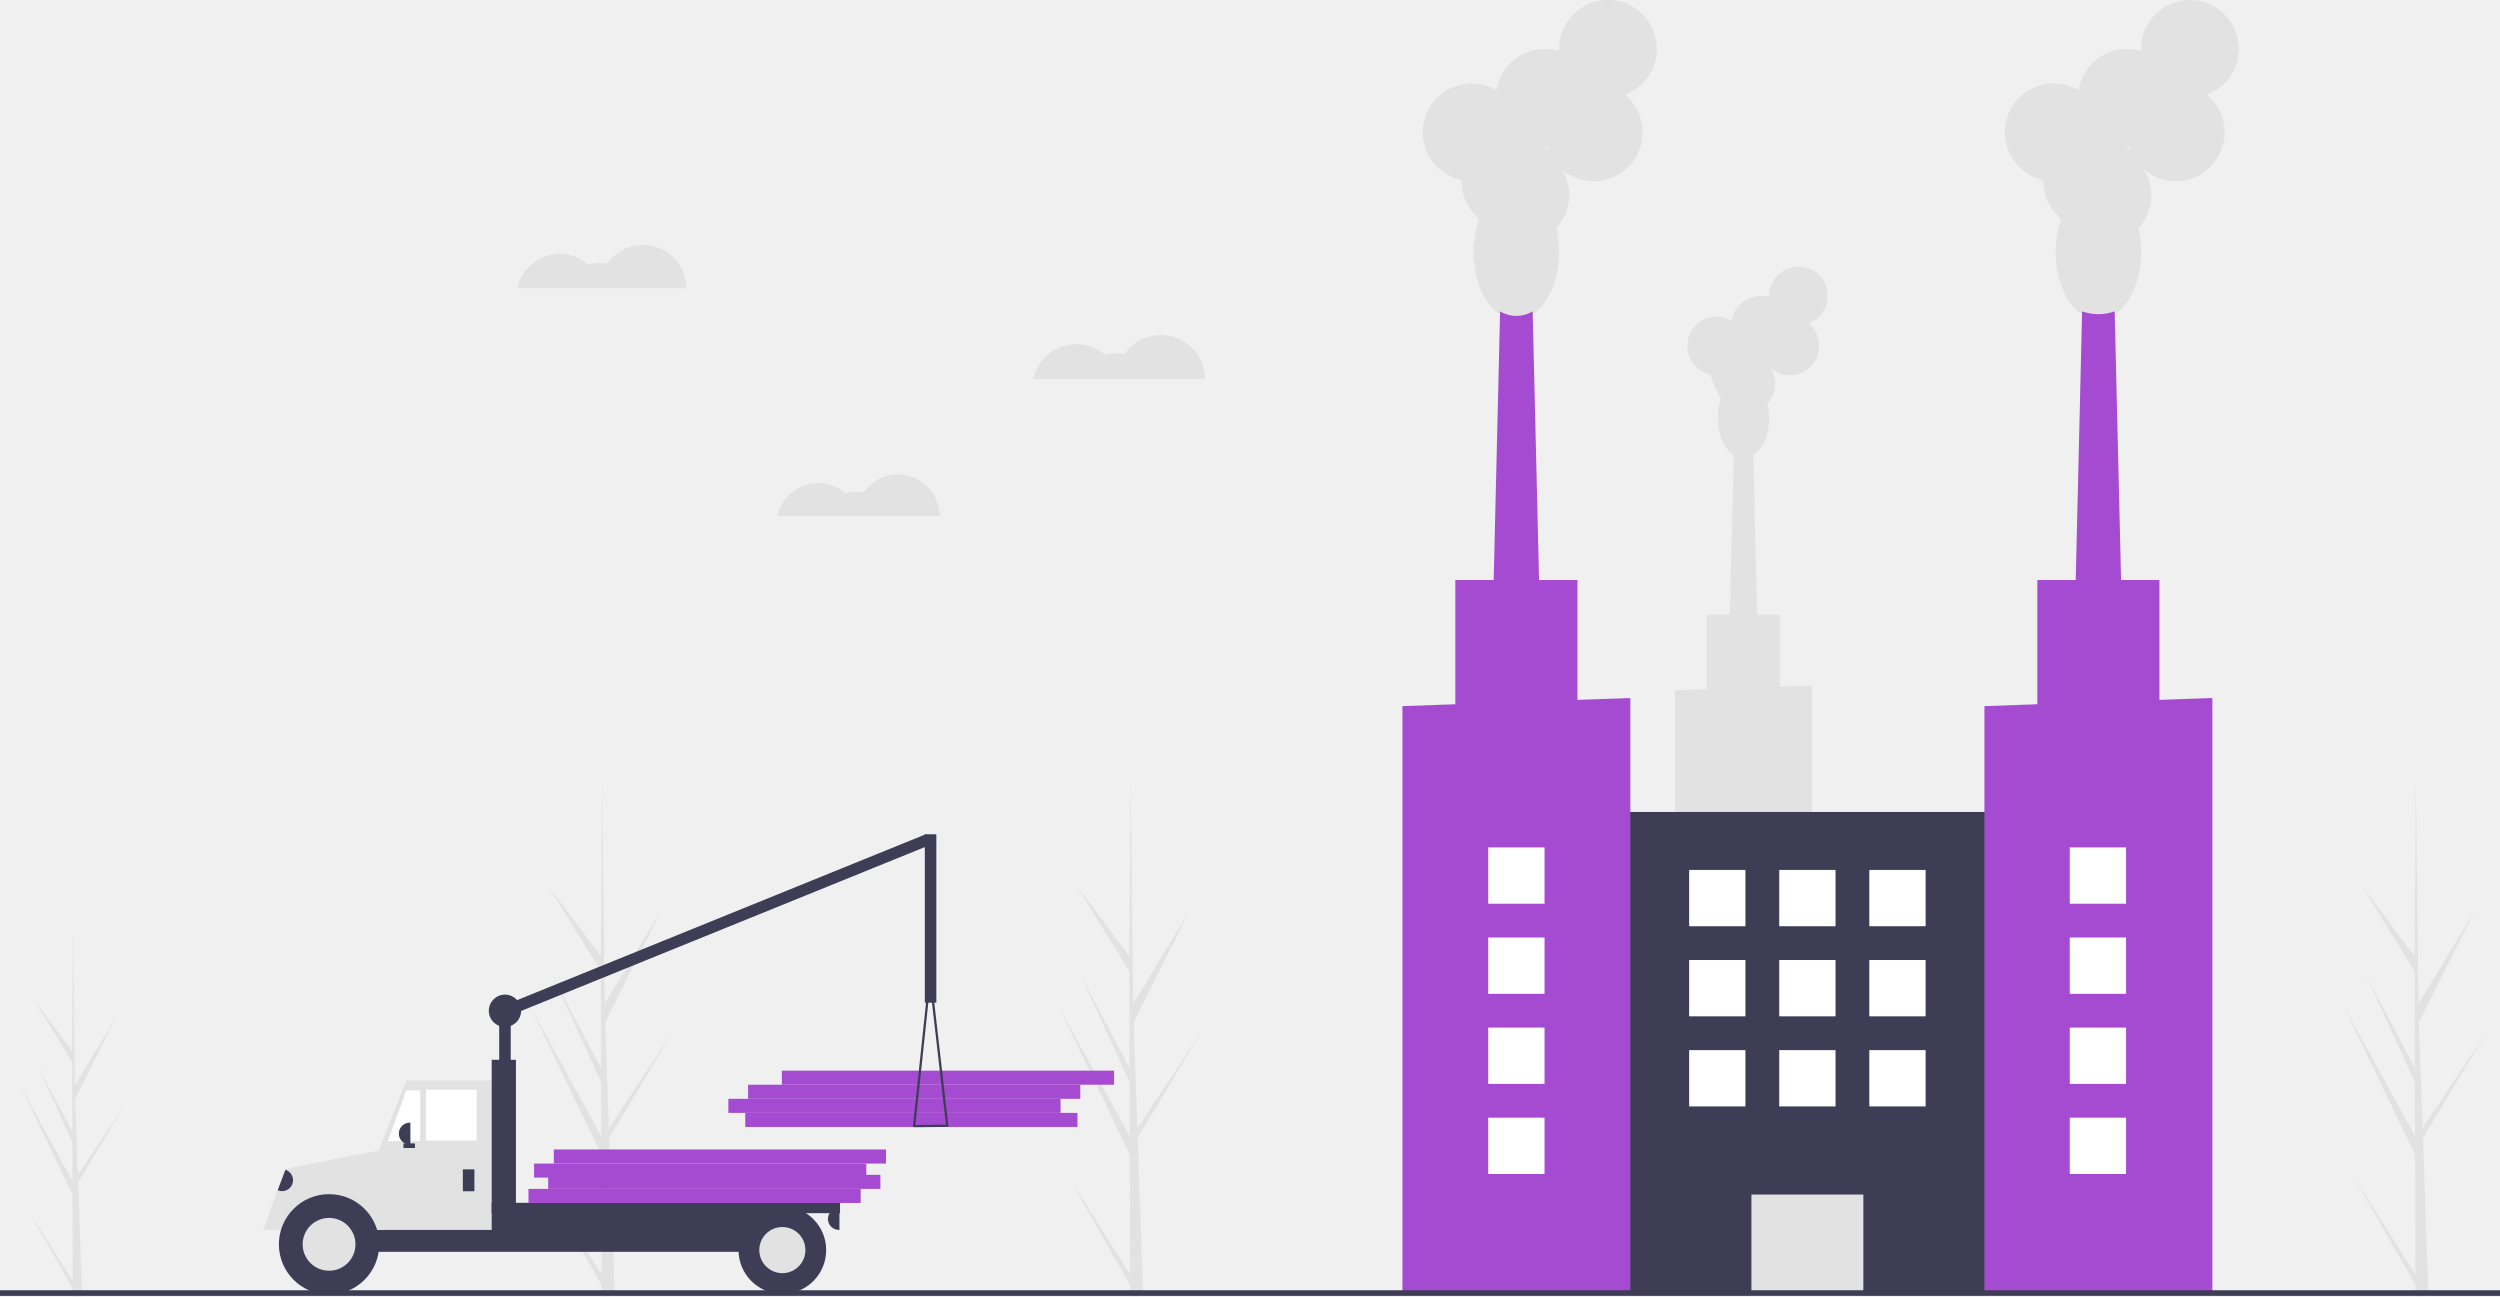
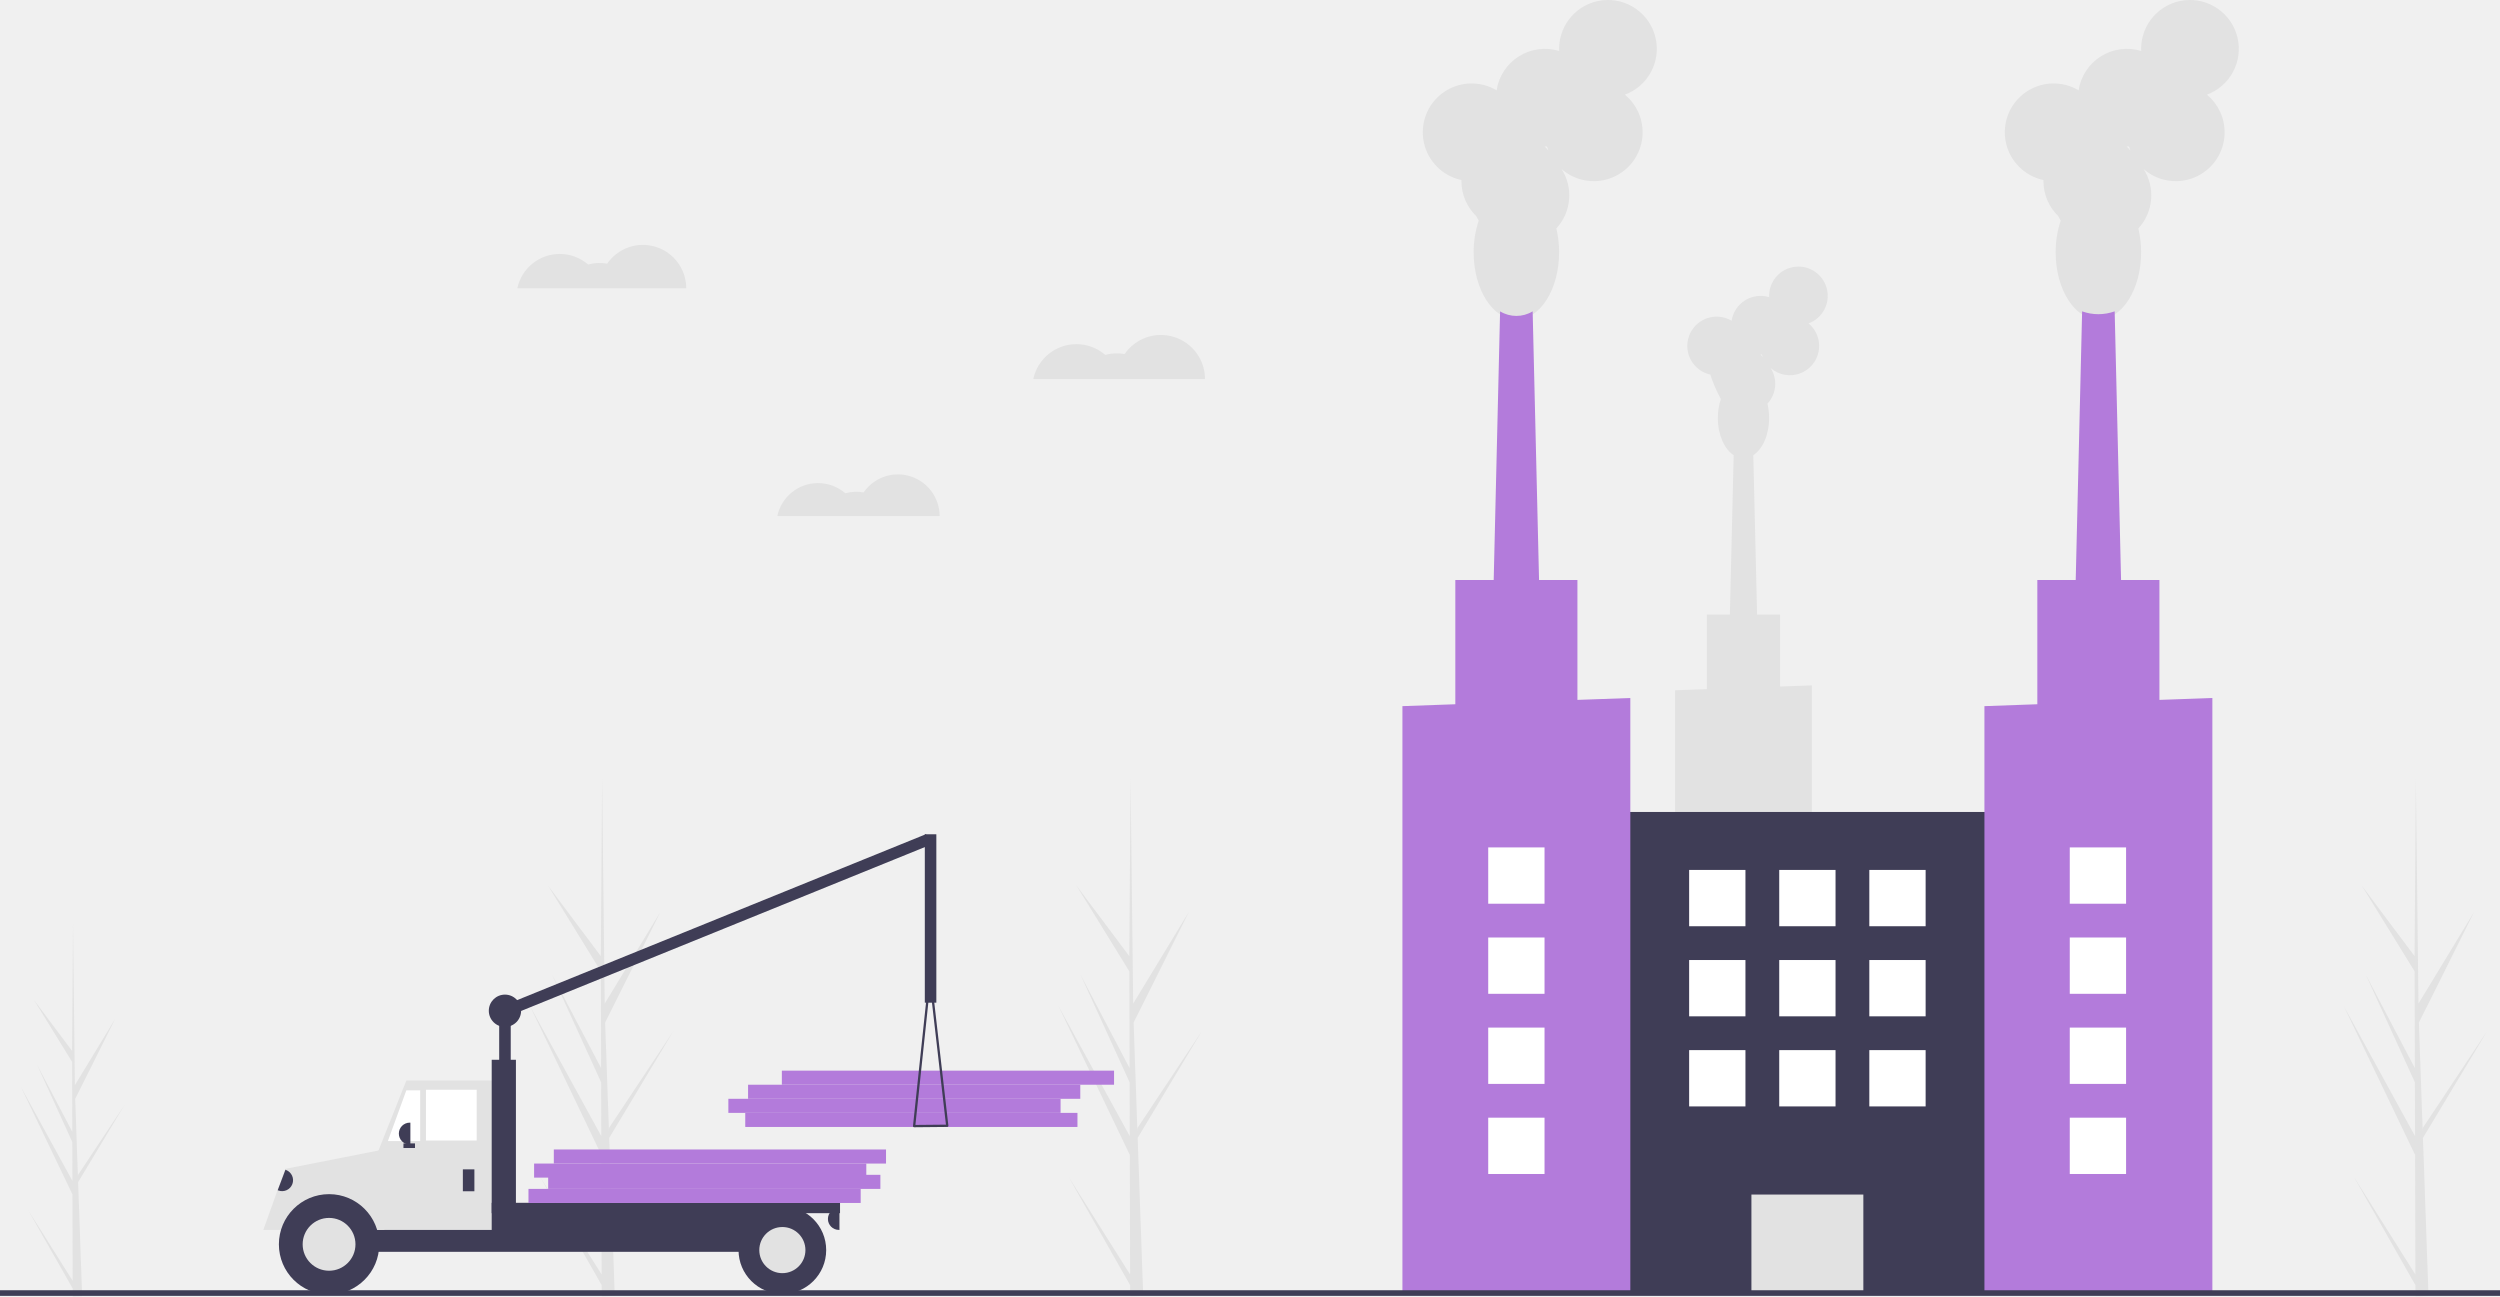
<svg xmlns="http://www.w3.org/2000/svg" id="b6c881ec-80a2-4aeb-a87c-bea63cd39014" data-name="Layer 1" width="888" height="460.526" viewBox="0 0 888 460.526">
  <path d="M369.701,672.443l-21.874-34.714,21.885,38.496.012,3.955q2.341-.027,4.634-.179l-1.784-50.812.023-.393-.04-.075-.17-4.801,22.872-38.046-22.895,34.451-.069,1.017-1.348-38.391,19.662-39.364-19.816,32.618-.922-79.573-.004-.265-.003.261-.449,62.738-18.788-25.102,18.805,30.506.087,34.362-17.433-33.187,17.443,38.239.048,19.107L344.254,577.082l25.343,52.874Z" transform="translate(-156 -219.7372)" fill="#e2e2e2" />
  <path d="M557.413,672.443,535.538,637.729,557.423,676.225l.012,3.955q2.341-.027,4.634-.179L560.285,629.189l.023-.393-.04-.075-.17-4.801L582.97,585.873l-22.895,34.451-.069,1.017-1.348-38.391,19.662-39.364-19.816,32.618-.922-79.573-.004-.265-.003.261-.449,62.738-18.788-25.102,18.805,30.506.087,34.362-17.433-33.187,17.443,38.239.048,19.107-25.323-46.208,25.343,52.874Z" transform="translate(-156 -219.7372)" fill="#e2e2e2" />
  <path d="M181.811,674.676l-15.795-25.067,15.803,27.797.008,2.856q1.69-.02,3.346-.13l-1.288-36.691.017-.284-.029-.054-.123-3.467L200.266,612.164l-16.533,24.877-.049.734-.973-27.722,14.198-28.424-14.309,23.553-.666-57.459-.003-.191-.002.188-.324,45.303-13.567-18.126,13.579,22.028.063,24.813-12.588-23.964,12.595,27.612.035,13.797L163.436,605.816l18.3,38.18Z" transform="translate(-156 -219.7372)" fill="#e2e2e2" />
  <path d="M1013.945,672.443l-21.874-34.714,21.885,38.496.012,3.955q2.341-.027,4.634-.179l-1.784-50.812.023-.393-.04-.075-.17-4.801,22.872-38.046-22.895,34.451-.069,1.017-1.348-38.391,19.662-39.364-19.816,32.618-.922-79.573-.004-.265-.003.261-.449,62.738-18.788-25.102,18.805,30.506.087,34.362-17.433-33.187,17.443,38.239.048,19.107-25.323-46.208,25.343,52.874Z" transform="translate(-156 -219.7372)" fill="#e2e2e2" />
-   <rect x="420.714" y="615.033" width="118" height="5" transform="translate(803.4279 1015.328) rotate(-180)" fill="#a54bd2" />
-   <rect x="414.714" y="610.033" width="118" height="5" transform="translate(791.4279 1005.328) rotate(-180)" fill="#a54bd2" />
-   <rect x="421.714" y="605.033" width="118" height="5" transform="translate(805.4279 995.3279) rotate(-180)" fill="#a54bd2" />
-   <rect x="433.714" y="600.033" width="118" height="5" transform="translate(829.4279 985.3279) rotate(-180)" fill="#a54bd2" />
+   <rect x="420.714" y="615.033" width="118" height="5" transform="translate(803.4279 1015.328) rotate(-180)" fill="#b37bdb" />
+   <rect x="414.714" y="610.033" width="118" height="5" transform="translate(791.4279 1005.328) rotate(-180)" fill="#b37bdb" />
+   <rect x="421.714" y="605.033" width="118" height="5" transform="translate(805.4279 995.3279) rotate(-180)" fill="#b37bdb" />
+   <rect x="433.714" y="600.033" width="118" height="5" transform="translate(829.4279 985.3279) rotate(-180)" fill="#b37bdb" />
  <rect x="333.313" y="577.937" width="4.097" height="29.088" transform="translate(514.7229 965.2259) rotate(-180)" fill="#3f3d56" />
  <rect x="407.831" y="466.888" width="4.097" height="163.621" transform="translate(-100.3859 915.1075) rotate(-112.0915)" fill="#3f3d56" />
  <rect x="257.519" y="636.524" width="35.644" height="13.93" transform="translate(394.6817 1067.241) rotate(-180)" fill="#3f3d56" />
  <rect x="260.797" y="648.815" width="175.76" height="15.568" transform="translate(541.3533 1093.461) rotate(-180)" fill="#3f3d56" />
  <polygon points="133.68 436.862 175.879 436.862 175.879 383.806 144.332 383.806 133.68 410.565 133.68 436.862" fill="#e2e2e2" />
  <rect x="307.297" y="606.821" width="18.027" height="18.027" transform="translate(476.6211 1011.931) rotate(-180)" fill="#fff" />
  <polygon points="137.777 405.315 149.249 405.315 149.249 387.289 144.332 387.289 137.777 405.315" fill="#fff" />
  <rect x="320.408" y="635.09" width="4.097" height="7.784" transform="translate(488.912 1058.227) rotate(-180)" fill="#3f3d56" />
  <path d="M297.669,618.497h.205a3.892,3.892,0,0,1,3.892,3.892v0a3.892,3.892,0,0,1-3.892,3.892h-.205a0,0,0,0,1,0,0v-7.784A0,0,0,0,1,297.669,618.497Z" transform="translate(443.4357 1025.042) rotate(180)" fill="#3f3d56" />
  <path d="M450.077,648.815h.205a3.892,3.892,0,0,1,3.892,3.892v0a3.892,3.892,0,0,1-3.892,3.892h-.205a0,0,0,0,1,0,0v-7.784A0,0,0,0,1,450.077,648.815Z" transform="matrix(-1, 0, 0, -1, 748.2503, 1085.677)" fill="#3f3d56" />
  <path d="M273.292,648.756a20.27,20.27,0,0,0-15.756,7.843h-8.007l7.784-21.684,36.258-7.151-1.024,28.835H289.048A20.27,20.27,0,0,0,273.292,648.756Z" transform="translate(-156 -219.7372)" fill="#e2e2e2" />
  <circle cx="116.883" cy="441.983" r="17.822" fill="#3f3d56" />
  <circle cx="116.883" cy="441.983" r="9.38" fill="#e2e2e2" />
  <circle cx="277.894" cy="444.032" r="15.568" fill="#3f3d56" />
  <circle cx="277.894" cy="444.032" r="8.194" fill="#e2e2e2" />
  <rect x="330.65" y="596.169" width="8.604" height="62.069" transform="translate(513.9036 1034.67) rotate(-180)" fill="#3f3d56" />
  <rect x="330.65" y="646.971" width="123.729" height="3.687" transform="translate(629.0284 1077.893) rotate(-180)" fill="#3f3d56" />
  <rect x="299.308" y="625.872" width="4.097" height="1.639" transform="translate(446.7132 1033.645) rotate(-180)" fill="#3f3d56" />
  <path d="M480.394,620.002a.41.41,0,0,1-.104-.318l5.65-53.432a.41.41,0,0,1,.406-.367h.002a.41.41,0,0,1,.407.363L492.866,619.569a.41.41,0,0,1-.403.456l-11.761.111h-.004A.409.409,0,0,1,480.394,620.002Zm5.97-49.966-5.211,49.277L492,619.21Z" transform="translate(-156 -219.7372)" fill="#3f3d56" />
  <path d="M255.88,635.705h.205a3.892,3.892,0,0,1,3.892,3.892v0a3.892,3.892,0,0,1-3.892,3.892h-.205a0,0,0,0,1,0,0v-7.784A0,0,0,0,1,255.88,635.705Z" transform="translate(86.94131 -269.6233) rotate(20.71738)" fill="#3f3d56" />
  <rect x="484.491" y="516.073" width="4.097" height="59.816" transform="translate(817.0794 872.2247) rotate(-180)" fill="#3f3d56" />
  <circle cx="179.361" cy="359.02" r="5.736" fill="#3f3d56" />
-   <rect x="343.714" y="642.033" width="118" height="5" transform="translate(649.4279 1069.328) rotate(-180)" fill="#a54bd2" />
-   <rect x="350.714" y="637.033" width="118" height="5" transform="translate(663.4279 1059.328) rotate(-180)" fill="#a54bd2" />
-   <rect x="345.714" y="633.033" width="118" height="5" transform="translate(653.4279 1051.328) rotate(-180)" fill="#a54bd2" />
-   <rect x="352.714" y="628.033" width="118" height="5" transform="translate(667.4279 1041.328) rotate(-180)" fill="#a54bd2" />
+   <rect x="343.714" y="642.033" width="118" height="5" transform="translate(649.4279 1069.328) rotate(-180)" fill="#b37bdb" />
+   <rect x="350.714" y="637.033" width="118" height="5" transform="translate(663.4279 1059.328) rotate(-180)" fill="#b37bdb" />
+   <rect x="345.714" y="633.033" width="118" height="5" transform="translate(653.4279 1051.328) rotate(-180)" fill="#b37bdb" />
+   <rect x="352.714" y="628.033" width="118" height="5" transform="translate(667.4279 1041.328) rotate(-180)" fill="#b37bdb" />
  <path d="M538.337,341.979a15.596,15.596,0,0,1,10.237,3.814,15.606,15.606,0,0,1,6.887-.303,15.66,15.66,0,0,1,28.555,8.887H523.019A15.665,15.665,0,0,1,538.337,341.979Z" transform="translate(-156 -219.7372)" fill="#e2e2e2" />
  <path d="M446.572,391.327a14.744,14.744,0,0,1,9.678,3.606,14.755,14.755,0,0,1,6.511-.286,14.805,14.805,0,0,1,26.996,8.402H432.09A14.81,14.81,0,0,1,446.572,391.327Z" transform="translate(-156 -219.7372)" fill="#e2e2e2" />
  <path d="M354.824,309.935a15.341,15.341,0,0,1,10.069,3.752,15.351,15.351,0,0,1,6.775-.298,15.404,15.404,0,0,1,28.088,8.742h-60A15.409,15.409,0,0,1,354.824,309.935Z" transform="translate(-156 -219.7372)" fill="#e2e2e2" />
  <path d="M750.999,464.923V589.828H799.573V463.188l-11.276.403V438.033h-8.179l-1.348-56.604c3.3-2.151,5.623-7.258,5.623-13.222a21.669,21.669,0,0,0-.594-5.084,10.4,10.4,0,0,0,1.12-12.668,10.407,10.407,0,1,0,13.487-15.851,10.41,10.41,0,1,0-14.014-9.767c0,.152.005.304.011.454a10.415,10.415,0,0,0-13.338,8.383,10.409,10.409,0,1,0-7.485,19.127c-.002.076-.006.151-.006.227a50.599,50.599,0,0,0,3.676,8.435,21.026,21.026,0,0,0-1.074,6.745c0,5.964,2.322,11.072,5.623,13.222l-1.348,56.604h-8.178V464.52Zm30.332-119.268.027.001c.15,0,.299-.005.448-.011q.141.461.322.904A10.453,10.453,0,0,0,781.331,345.654Z" transform="translate(-156 -219.7372)" fill="#e2e2e2" />
  <rect x="724.254" y="508.148" width="147.458" height="170.589" transform="translate(1439.966 967.1482) rotate(-180)" fill="#3f3d56" />
  <rect x="778.105" y="644.041" width="39.756" height="34.696" transform="translate(1439.966 1103.041) rotate(-180)" fill="#e2e2e2" />
  <path d="M675.111,283.692c-.003.126-.01.251-.01.377a17.293,17.293,0,0,0,5.26,12.437,17.329,17.329,0,0,0,.867,1.62,35.029,35.029,0,0,0-1.79,11.241c0,13.174,6.796,23.854,15.18,23.854s15.18-10.68,15.18-23.854a36.105,36.105,0,0,0-.989-8.473,17.334,17.334,0,0,0,1.867-21.113,17.346,17.346,0,1,0,22.479-26.419,17.35,17.35,0,1,0-23.356-16.278c0,.254.008.506.019.757a17.359,17.359,0,0,0-22.23,13.971,17.348,17.348,0,1,0-12.476,31.879Zm29.627-11.911c.25,0,.499-.008.746-.019q.233.769.536,1.506a17.387,17.387,0,0,0-1.327-1.488Z" transform="translate(-156 -219.7372)" fill="#e2e2e2" />
-   <path d="M685.941,451.767h17.35l-.62-26.02v-.01l-2.271-95.41a11.095,11.095,0,0,1-11.57,0l-2.27,95.41v.01Z" transform="translate(-156 -219.7372)" fill="#a54bd2" />
-   <polygon points="498.141 250.82 498.141 459 579.092 459 579.092 247.93 560.301 248.6 560.301 206.01 516.931 206.01 516.931 250.15 498.141 250.82" fill="#a54bd2" />
+   <path d="M685.941,451.767h17.35l-.62-26.02v-.01l-2.271-95.41a11.095,11.095,0,0,1-11.57,0l-2.27,95.41v.01Z" transform="translate(-156 -219.7372)" fill="#b37bdb" />
+   <polygon points="498.141 250.82 498.141 459 579.092 459 579.092 247.93 560.301 248.6 560.301 206.01 516.931 206.01 516.931 250.15 498.141 250.82" fill="#b37bdb" />
  <path d="M881.841,283.692c-.003.126-.01.251-.01.377a17.293,17.293,0,0,0,5.26,12.437,17.329,17.329,0,0,0,.867,1.62,35.029,35.029,0,0,0-1.79,11.241c0,13.174,6.796,23.854,15.18,23.854s15.18-10.68,15.18-23.854a36.106,36.106,0,0,0-.989-8.473,17.334,17.334,0,0,0,1.867-21.113,17.346,17.346,0,1,0,22.479-26.419,17.35,17.35,0,1,0-23.356-16.278c0,.254.008.506.019.757a17.359,17.359,0,0,0-22.23,13.971,17.348,17.348,0,1,0-12.476,31.879ZM911.468,271.781c.25,0,.499-.008.746-.019q.233.769.536,1.506a17.385,17.385,0,0,0-1.327-1.488Z" transform="translate(-156 -219.7372)" fill="#e2e2e2" />
-   <path d="M892.674,451.767h17.348L907.131,330.331a17.101,17.101,0,0,1-11.565,0Z" transform="translate(-156 -219.7372)" fill="#a54bd2" />
-   <polygon points="704.871 250.82 704.871 459 785.831 459 785.831 247.93 779.181 248.17 767.031 248.6 767.031 206.01 723.661 206.01 723.661 250.15 704.871 250.82" fill="#a54bd2" />
+   <path d="M892.674,451.767h17.348L907.131,330.331a17.101,17.101,0,0,1-11.565,0Z" transform="translate(-156 -219.7372)" fill="#b37bdb" />
+   <polygon points="704.871 250.82 704.871 459 785.831 459 785.831 247.93 779.181 248.17 767.031 248.6 767.031 206.01 723.661 206.01 723.661 250.15 704.871 250.82" fill="#b37bdb" />
  <rect x="819.983" y="528.737" width="20" height="20" transform="translate(1503.966 857.7372) rotate(-180)" fill="#fff" />
  <rect x="787.983" y="528.737" width="20" height="20" transform="translate(1439.966 857.7372) rotate(-180)" fill="#fff" />
  <rect x="755.983" y="528.737" width="20" height="20" transform="translate(1375.966 857.7372) rotate(-180)" fill="#fff" />
  <rect x="819.983" y="560.737" width="20" height="20" transform="translate(1503.966 921.7372) rotate(-180)" fill="#fff" />
  <rect x="787.983" y="560.737" width="20" height="20" transform="translate(1439.966 921.7372) rotate(-180)" fill="#fff" />
  <rect x="755.983" y="560.737" width="20" height="20" transform="translate(1375.966 921.7372) rotate(-180)" fill="#fff" />
  <rect x="819.983" y="592.737" width="20" height="20" transform="translate(1503.966 985.7372) rotate(-180)" fill="#fff" />
  <rect x="787.983" y="592.737" width="20" height="20" transform="translate(1439.966 985.7372) rotate(-180)" fill="#fff" />
  <rect x="755.983" y="592.737" width="20" height="20" transform="translate(1375.966 985.7372) rotate(-180)" fill="#fff" />
  <rect x="684.618" y="520.737" width="20" height="20" transform="translate(1233.235 841.7372) rotate(-180)" fill="#fff" />
  <rect x="684.618" y="552.737" width="20" height="20" transform="translate(1233.235 905.7372) rotate(-180)" fill="#fff" />
  <rect x="684.618" y="584.737" width="20" height="20" transform="translate(1233.235 969.7372) rotate(-180)" fill="#fff" />
  <rect x="684.618" y="616.737" width="20" height="20" transform="translate(1233.235 1033.737) rotate(-180)" fill="#fff" />
  <rect x="891.181" y="520.737" width="20" height="20" transform="translate(1646.363 841.7372) rotate(-180)" fill="#fff" />
  <rect x="891.181" y="552.737" width="20" height="20" transform="translate(1646.363 905.7372) rotate(-180)" fill="#fff" />
  <rect x="891.181" y="584.737" width="20" height="20" transform="translate(1646.363 969.7372) rotate(-180)" fill="#fff" />
  <rect x="891.181" y="616.737" width="20" height="20" transform="translate(1646.363 1033.737) rotate(-180)" fill="#fff" />
  <rect y="458.295" width="888" height="2" fill="#3f3d56" />
</svg>
